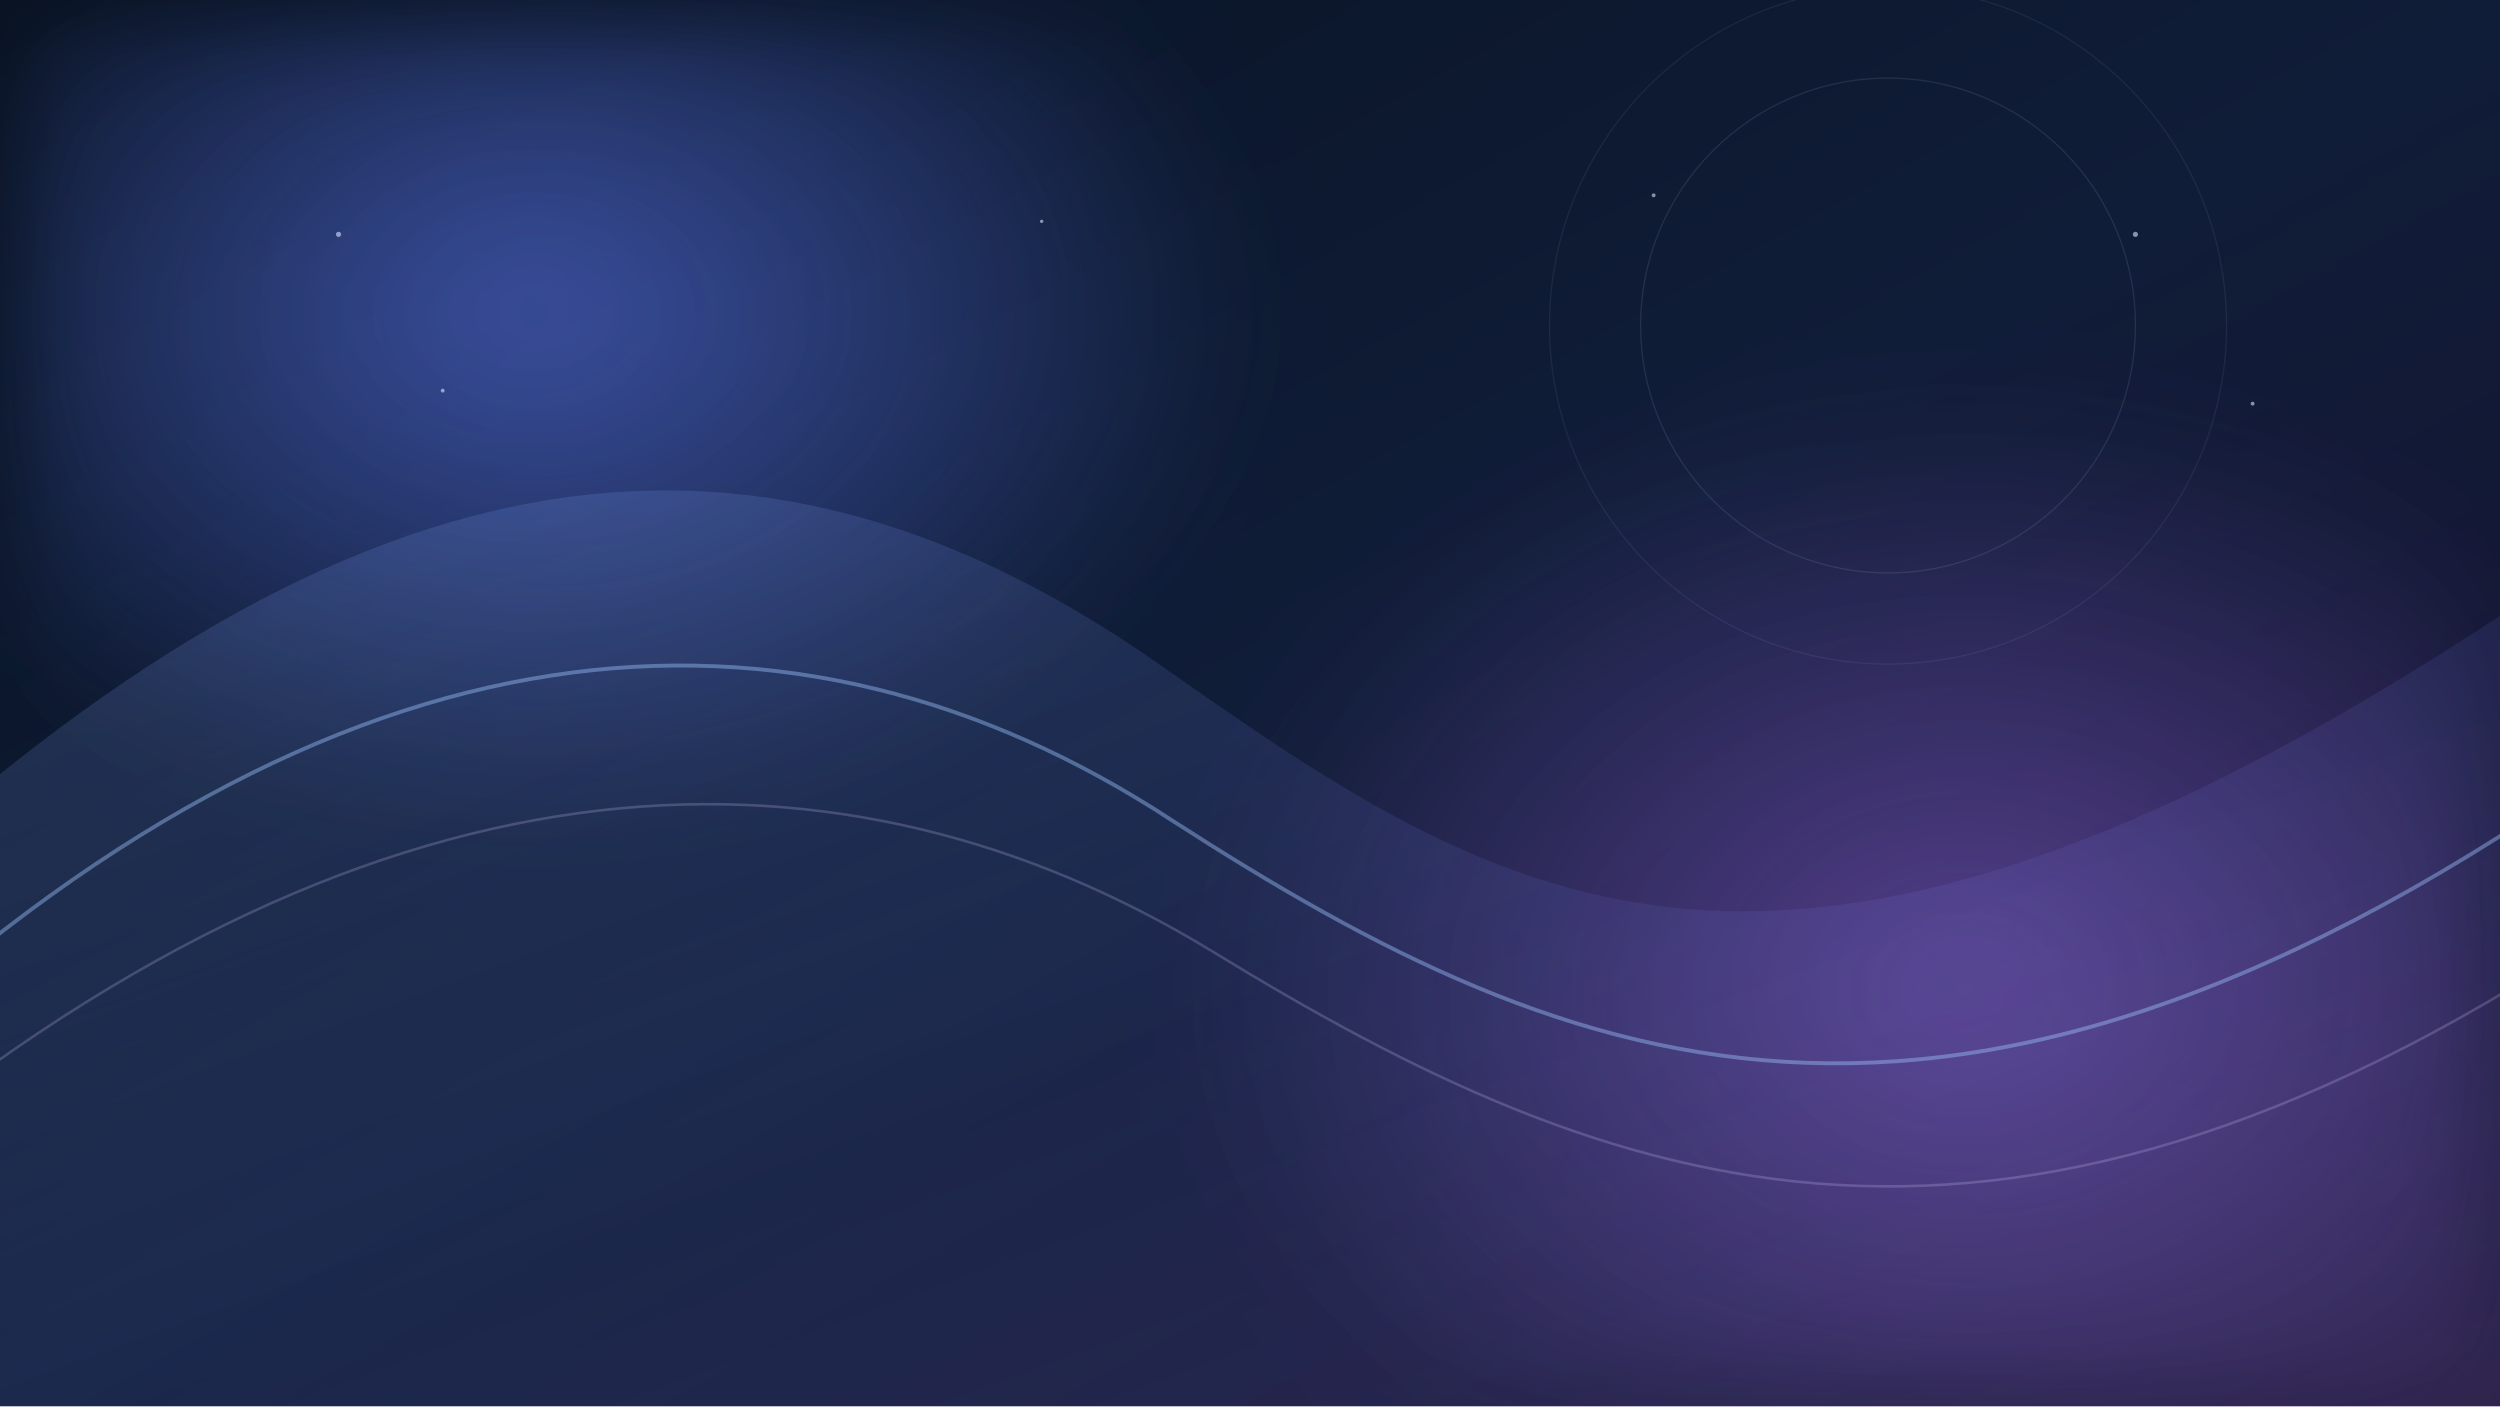
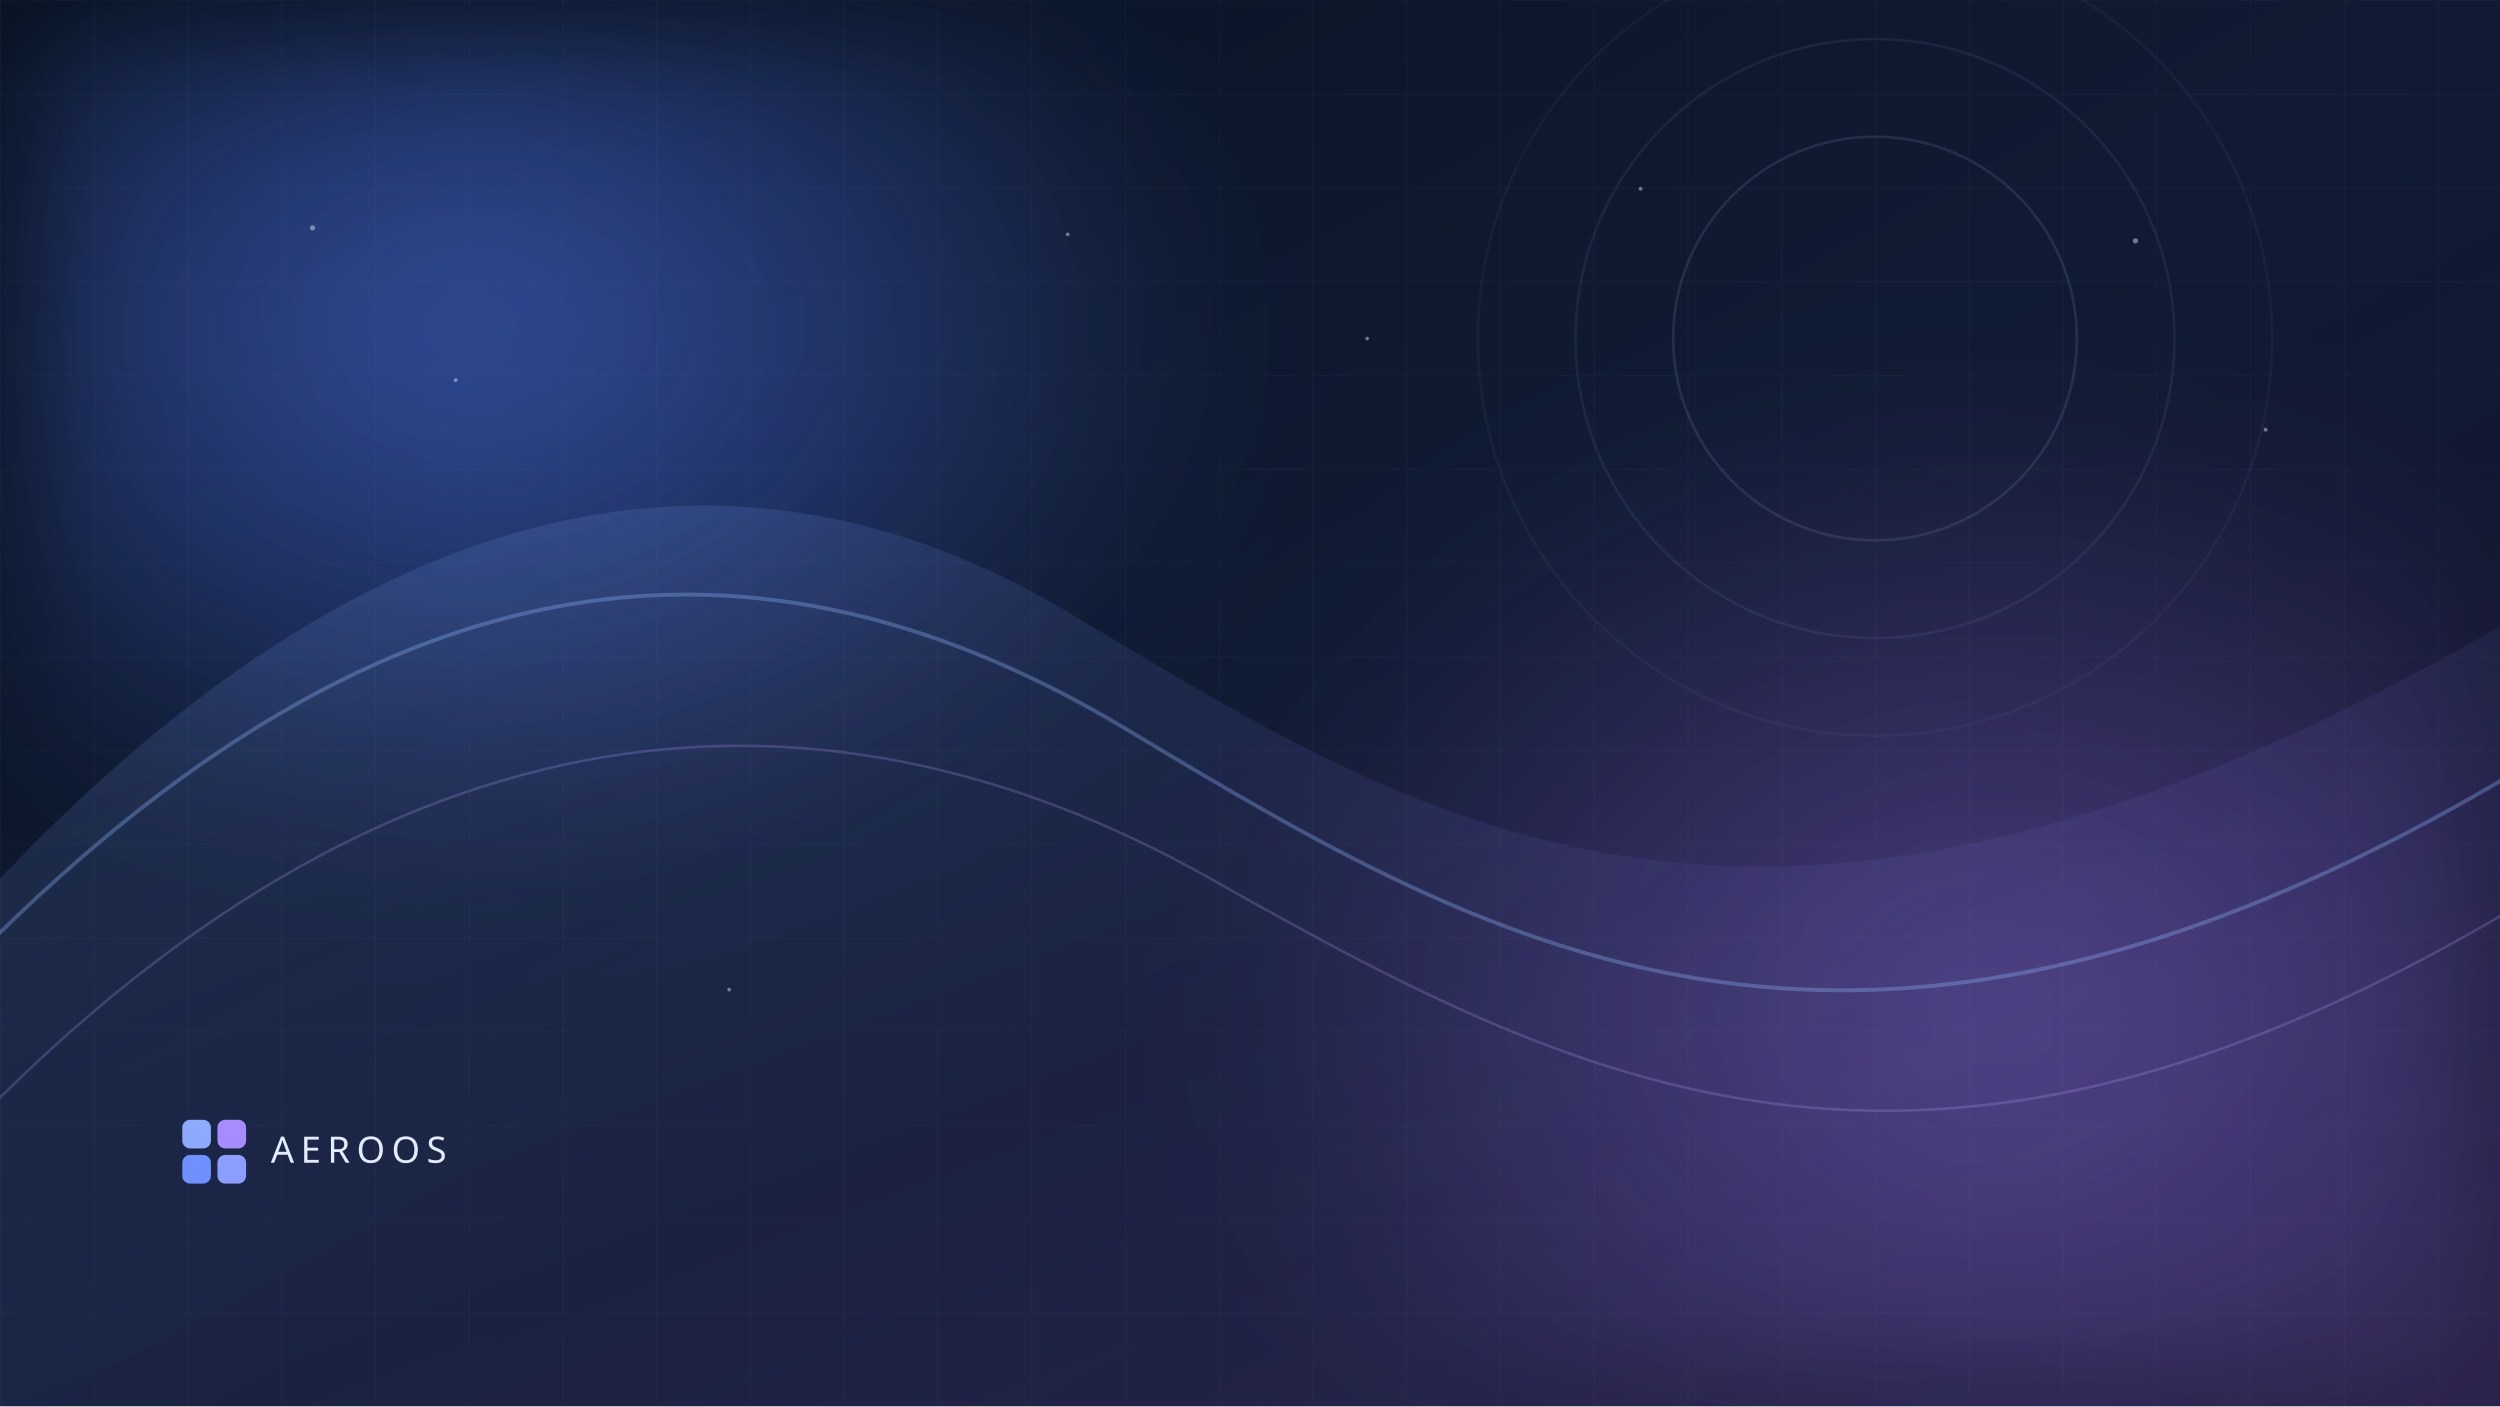
<svg xmlns="http://www.w3.org/2000/svg" width="1920" height="1080" viewBox="0 0 1920 1080">
  <defs>
-     <linearGradient id="bg" x1="0" y1="0" x2="1" y2="1">
+     <linearGradient id="base" x1="0" y1="0" x2="1" y2="1">
      <stop stop-color="#07111f" />
-       <stop offset=".5" stop-color="#101d38" />
-       <stop offset="1" stop-color="#17102f" />
+       <stop offset=".48" stop-color="#101b33" />
+       <stop offset="1" stop-color="#17132f" />
    </linearGradient>
-     <radialGradient id="glowA">
-       <stop stop-color="#617eff" stop-opacity=".56" />
-       <stop offset="1" stop-color="#617eff" stop-opacity="0" />
+     <radialGradient id="blue">
+       <stop stop-color="#547cff" stop-opacity=".55" />
+       <stop offset="1" stop-color="#547cff" stop-opacity="0" />
    </radialGradient>
-     <radialGradient id="glowB">
-       <stop stop-color="#aa72ff" stop-opacity=".45" />
-       <stop offset="1" stop-color="#aa72ff" stop-opacity="0" />
+     <radialGradient id="violet">
+       <stop stop-color="#a67bff" stop-opacity=".38" />
+       <stop offset="1" stop-color="#a67bff" stop-opacity="0" />
    </radialGradient>
    <linearGradient id="ribbon" x1="0" y1="0" x2="1" y2="1">
-       <stop stop-color="#8db5ff" stop-opacity=".78" />
-       <stop offset=".5" stop-color="#7b8dff" stop-opacity=".42" />
-       <stop offset="1" stop-color="#c39bff" stop-opacity=".62" />
+       <stop stop-color="#7fb5ff" stop-opacity=".5" />
+       <stop offset=".5" stop-color="#8b86ff" stop-opacity=".22" />
+       <stop offset="1" stop-color="#b18cff" stop-opacity=".4" />
    </linearGradient>
    <filter id="blur">
-       <feGaussianBlur stdDeviation="46" />
+       <feGaussianBlur stdDeviation="62" />
    </filter>
+     <pattern id="grid" width="72" height="72" patternUnits="userSpaceOnUse">
+       <path d="M72 0H0V72" fill="none" stroke="#b8cbff" stroke-opacity=".045" stroke-width="1" />
+     </pattern>
  </defs>
-   <rect width="1920" height="1080" fill="url(#bg)" />
-   <ellipse cx="410" cy="240" rx="560" ry="400" fill="url(#glowA)" filter="url(#blur)" />
-   <ellipse cx="1510" cy="760" rx="600" ry="460" fill="url(#glowB)" filter="url(#blur)" />
-   <path d="M-120 700 C280 320 590 300 890 510 C1170 706 1390 860 2040 390 L2040 1180 L-120 1180Z" fill="url(#ribbon)" opacity=".24" />
-   <path d="M-120 820 C260 460 610 440 900 630 C1210 830 1510 950 2040 560" fill="none" stroke="#9ec5ff" stroke-opacity=".42" stroke-width="3" />
-   <path d="M-100 890 C300 560 650 560 930 730 C1240 920 1540 1030 2020 700" fill="none" stroke="#d6c8ff" stroke-opacity=".22" stroke-width="2" />
-   <circle cx="1450" cy="250" r="190" fill="none" stroke="#b6c9ff" stroke-opacity=".12" />
-   <circle cx="1450" cy="250" r="260" fill="none" stroke="#b6c9ff" stroke-opacity=".08" />
-   <g fill="#dce7ff" opacity=".58">
-     <circle cx="260" cy="180" r="2" />
-     <circle cx="340" cy="300" r="1.5" />
-     <circle cx="1640" cy="180" r="2" />
-     <circle cx="1730" cy="310" r="1.5" />
-     <circle cx="1270" cy="150" r="1.5" />
-     <circle cx="800" cy="170" r="1.3" />
+   <rect width="1920" height="1080" fill="url(#base)" />
+   <rect width="1920" height="1080" fill="url(#grid)" />
+   <ellipse cx="360" cy="250" rx="590" ry="420" fill="url(#blue)" filter="url(#blur)" />
+   <ellipse cx="1530" cy="780" rx="610" ry="480" fill="url(#violet)" filter="url(#blur)" />
+   <path d="M-100 790C220 390 535 300 820 470s560 360 1200-50v760H-100Z" fill="url(#ribbon)" opacity=".34" />
+   <path d="M-80 800C260 420 565 380 865 560s600 360 1180-40" fill="none" stroke="#91baff" stroke-opacity=".32" stroke-width="3" />
+   <path d="M-50 895C280 535 620 500 930 675s590 315 1120-55" fill="none" stroke="#c0a7ff" stroke-opacity=".22" stroke-width="2" />
+   <g fill="none" stroke="#b8caff">
+     <circle cx="1440" cy="260" r="155" stroke-opacity=".12" stroke-width="2" />
+     <circle cx="1440" cy="260" r="230" stroke-opacity=".075" stroke-width="2" />
+     <circle cx="1440" cy="260" r="305" stroke-opacity=".045" stroke-width="2" />
+   </g>
+   <g fill="#e0eaff" opacity=".46">
+     <circle cx="240" cy="175" r="2" />
+     <circle cx="350" cy="292" r="1.5" />
+     <circle cx="1640" cy="185" r="2" />
+     <circle cx="1740" cy="330" r="1.5" />
+     <circle cx="1260" cy="145" r="1.5" />
+     <circle cx="820" cy="180" r="1.4" />
+     <circle cx="1050" cy="260" r="1.4" />
+     <circle cx="560" cy="760" r="1.4" />
+   </g>
+   <g transform="translate(140 860)">
+     <rect x="0" y="0" width="22" height="22" rx="6" fill="#8daaff" />
+     <rect x="27" y="0" width="22" height="22" rx="6" fill="#a78cff" />
+     <rect x="0" y="27" width="22" height="22" rx="6" fill="#6f91ff" />
+     <rect x="27" y="27" width="22" height="22" rx="6" fill="#8d9dff" />
+     <text x="68" y="33" font-family="Cantarell,sans-serif" font-size="28" letter-spacing="5" fill="#e3ebff">AEROOS</text>
  </g>
</svg>
